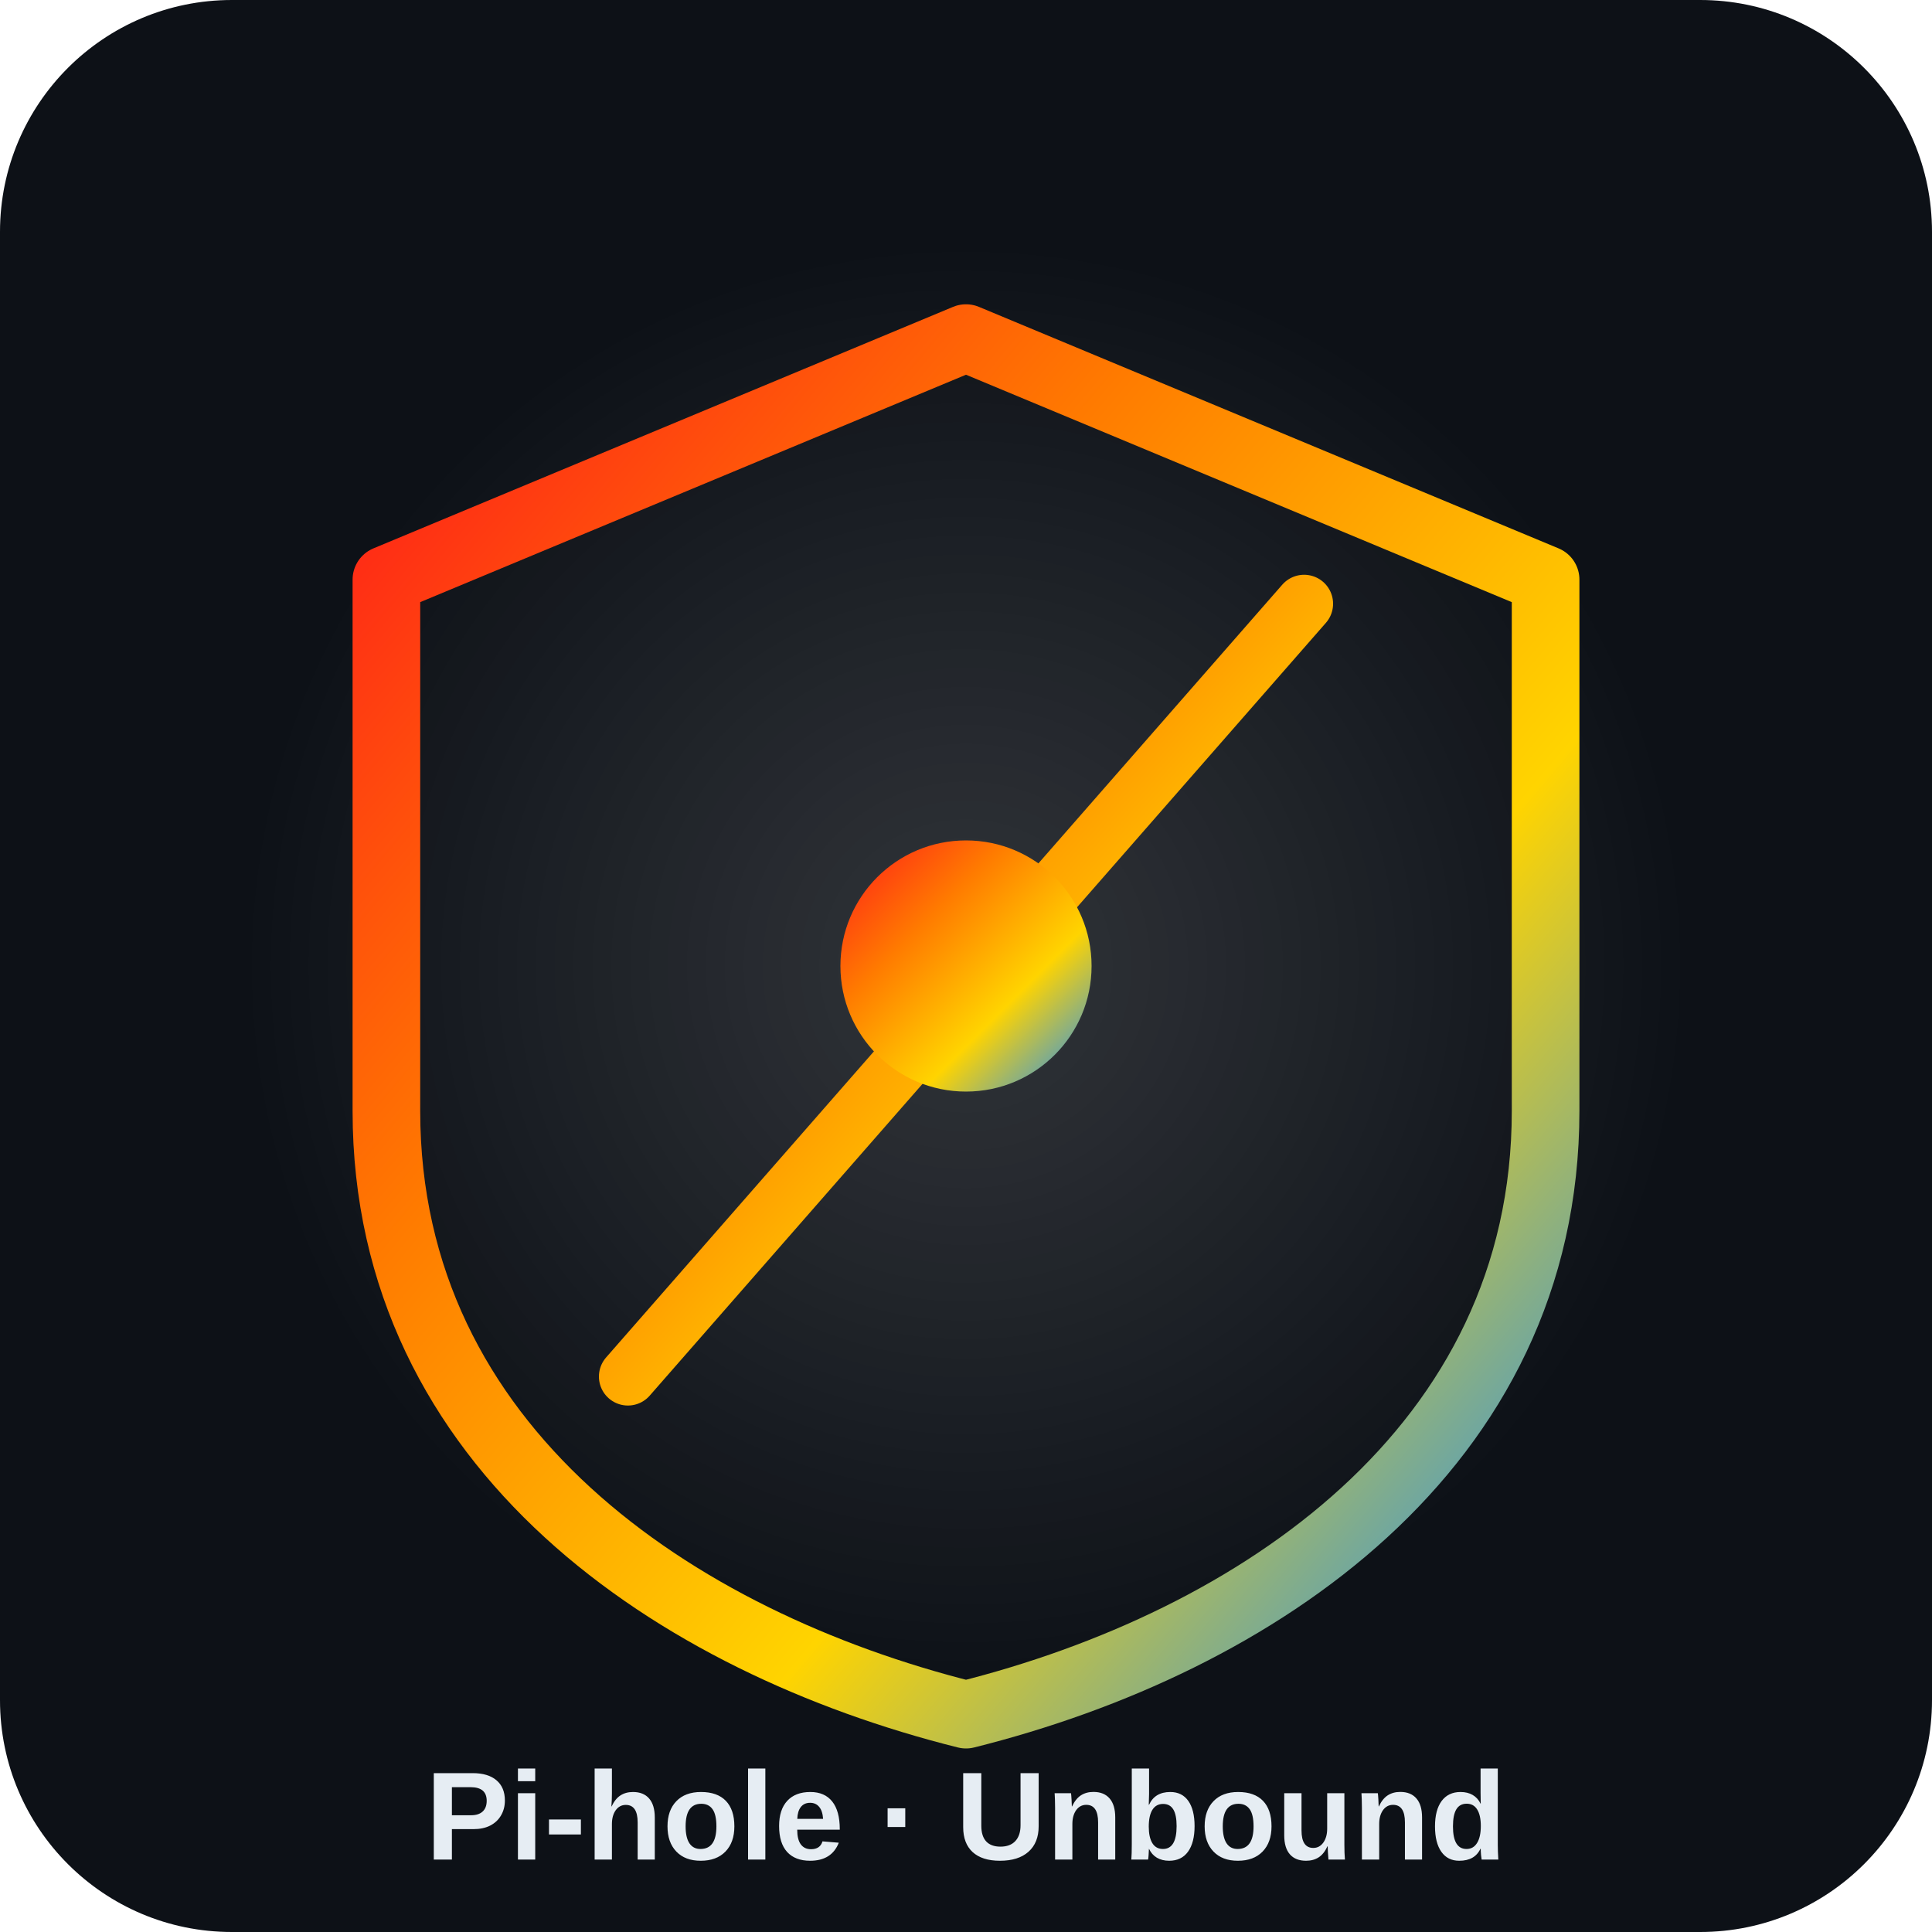
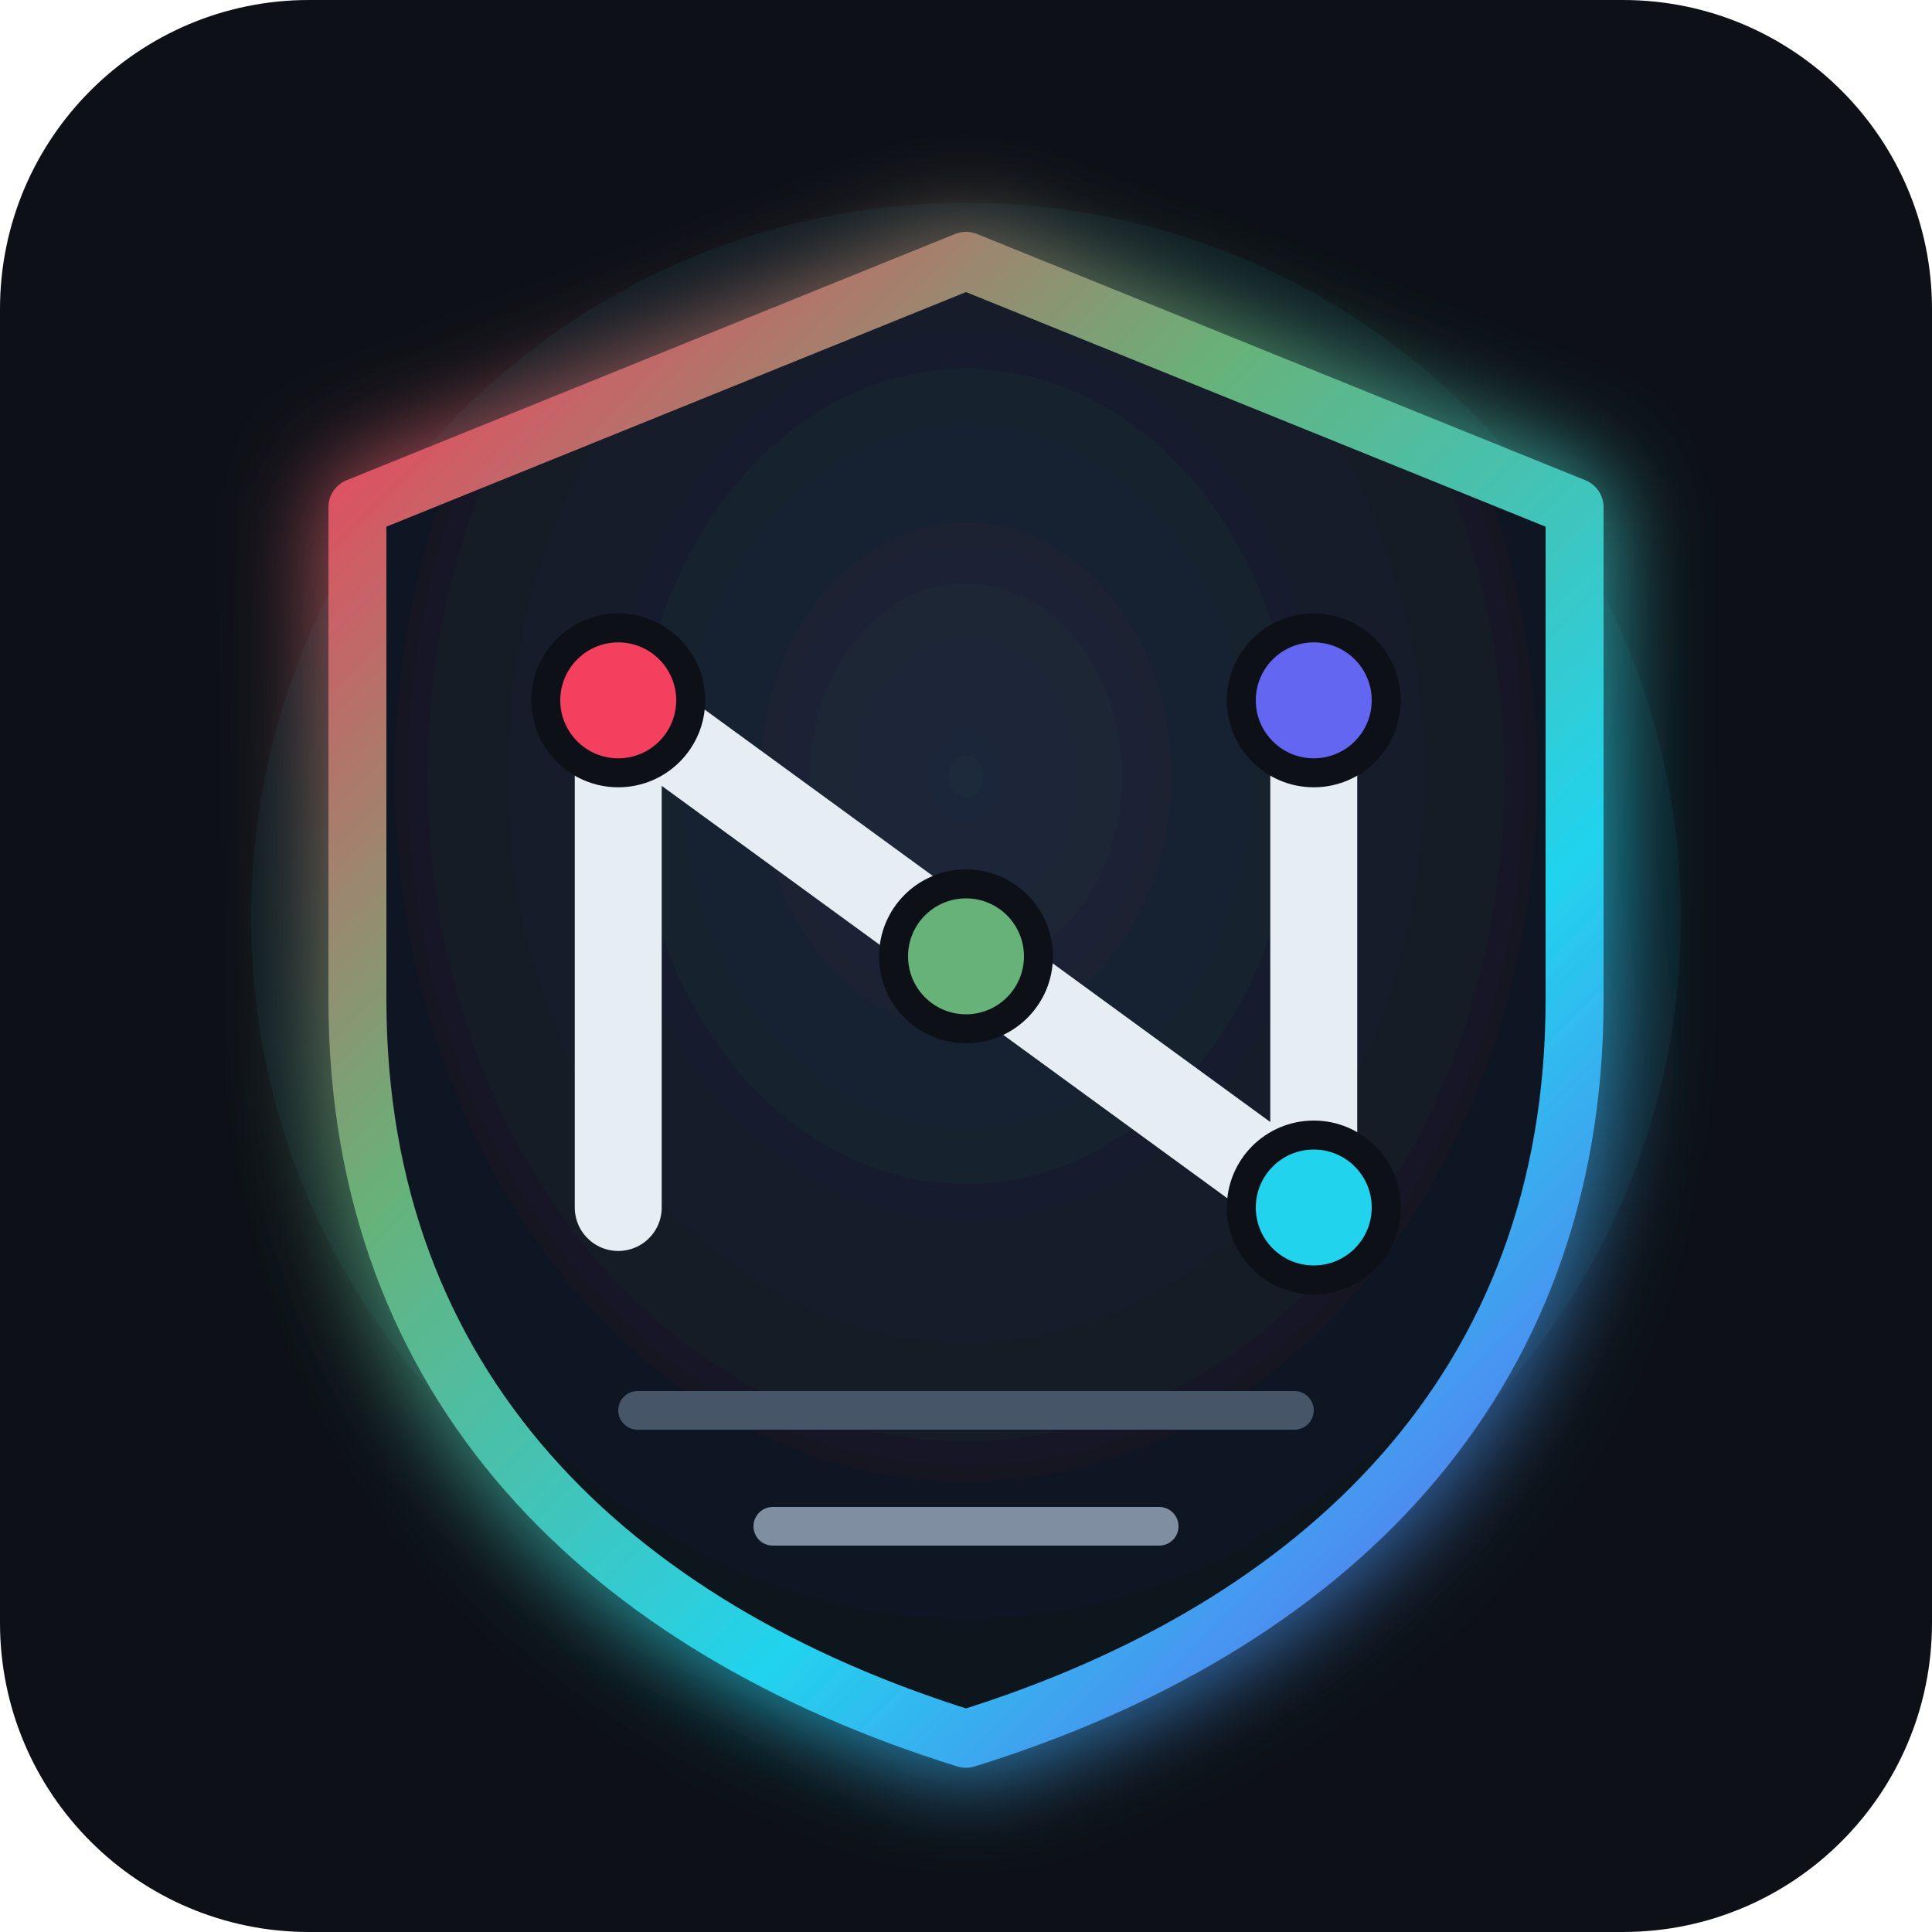
- <svg xmlns="http://www.w3.org/2000/svg" viewBox="0 0 400 400" width="400" height="400">
+ <svg xmlns="http://www.w3.org/2000/svg" viewBox="0 0 400 400" role="img" aria-labelledby="title desc">
  <defs>
-     <linearGradient id="g1" x1="0" y1="0" x2="1" y2="1">
-       <stop offset="0%" stop-color="#ff1a1a" />
-       <stop offset="33%" stop-color="#ff7b00" />
-       <stop offset="66%" stop-color="#ffd400" />
-       <stop offset="100%" stop-color="#1a8cff" />
+     <linearGradient id="brand" x1="70" y1="70" x2="330" y2="330" gradientUnits="userSpaceOnUse">
+       <stop offset="0" stop-color="#f43f5e" />
+       <stop offset="0.36" stop-color="#67b279" />
+       <stop offset="0.7" stop-color="#22d3ee" />
+       <stop offset="1" stop-color="#6366f1" />
    </linearGradient>
-     <radialGradient id="glow" cx="50%" cy="50%" r="50%">
-       <stop offset="0%" stop-color="#ffffff" stop-opacity="0.15" />
-       <stop offset="100%" stop-color="#ffffff" stop-opacity="0" />
+     <radialGradient id="panel" cx="50%" cy="35%" r="72%">
+       <stop offset="0" stop-color="#1e293b" />
+       <stop offset="1" stop-color="#0b1018" />
    </radialGradient>
+     <filter id="shadow" x="-30%" y="-30%" width="160%" height="160%">
+       <feGaussianBlur stdDeviation="10" result="blur" />
+       <feMerge>
+         <feMergeNode in="blur" />
+         <feMergeNode in="SourceGraphic" />
+       </feMerge>
+     </filter>
  </defs>
-   <rect width="400" height="400" rx="48" fill="#0d1117" />
-   <circle cx="200" cy="200" r="150" fill="url(#glow)" />
-   <path d="M200 70 L320 120 V230 C320 300 260 340 200 355 C140 340 80 300 80 230 V120 Z" fill="none" stroke="url(#g1)" stroke-width="14" stroke-linejoin="round" />
-   <line x1="130" y1="285" x2="270" y2="125" stroke="url(#g1)" stroke-width="12" stroke-linecap="round" />
-   <circle cx="200" cy="200" r="26" fill="url(#g1)" />
-   <text x="200" y="385" font-family="Segoe UI, Arial, sans-serif" font-size="26" font-weight="700" text-anchor="middle" fill="#e6edf3">Pi-hole · Unbound</text>
+   <rect width="400" height="400" rx="64" fill="#0d1117" />
+   <circle cx="200" cy="190" r="148" fill="#22d3ee" opacity="0.055" />
+   <path d="M200 54 326 105v102c0 80-52 130-126 153C126 337 74 287 74 207V105Z" fill="url(#panel)" stroke="url(#brand)" stroke-width="12" stroke-linejoin="round" filter="url(#shadow)" />
+   <path d="M128 250V145l144 105V145" fill="none" stroke="#e6edf3" stroke-width="18" stroke-linecap="round" stroke-linejoin="round" />
+   <circle cx="128" cy="145" r="15" fill="#f43f5e" stroke="#0d1117" stroke-width="6" />
+   <circle cx="200" cy="198" r="15" fill="#67b279" stroke="#0d1117" stroke-width="6" />
+   <circle cx="272" cy="250" r="15" fill="#22d3ee" stroke="#0d1117" stroke-width="6" />
+   <circle cx="272" cy="145" r="15" fill="#6366f1" stroke="#0d1117" stroke-width="6" />
+   <path d="M132 292h136" stroke="#475569" stroke-width="8" stroke-linecap="round" />
+   <path d="M160 316h80" stroke="#94a3b8" stroke-width="8" stroke-linecap="round" opacity="0.85" />
</svg>
